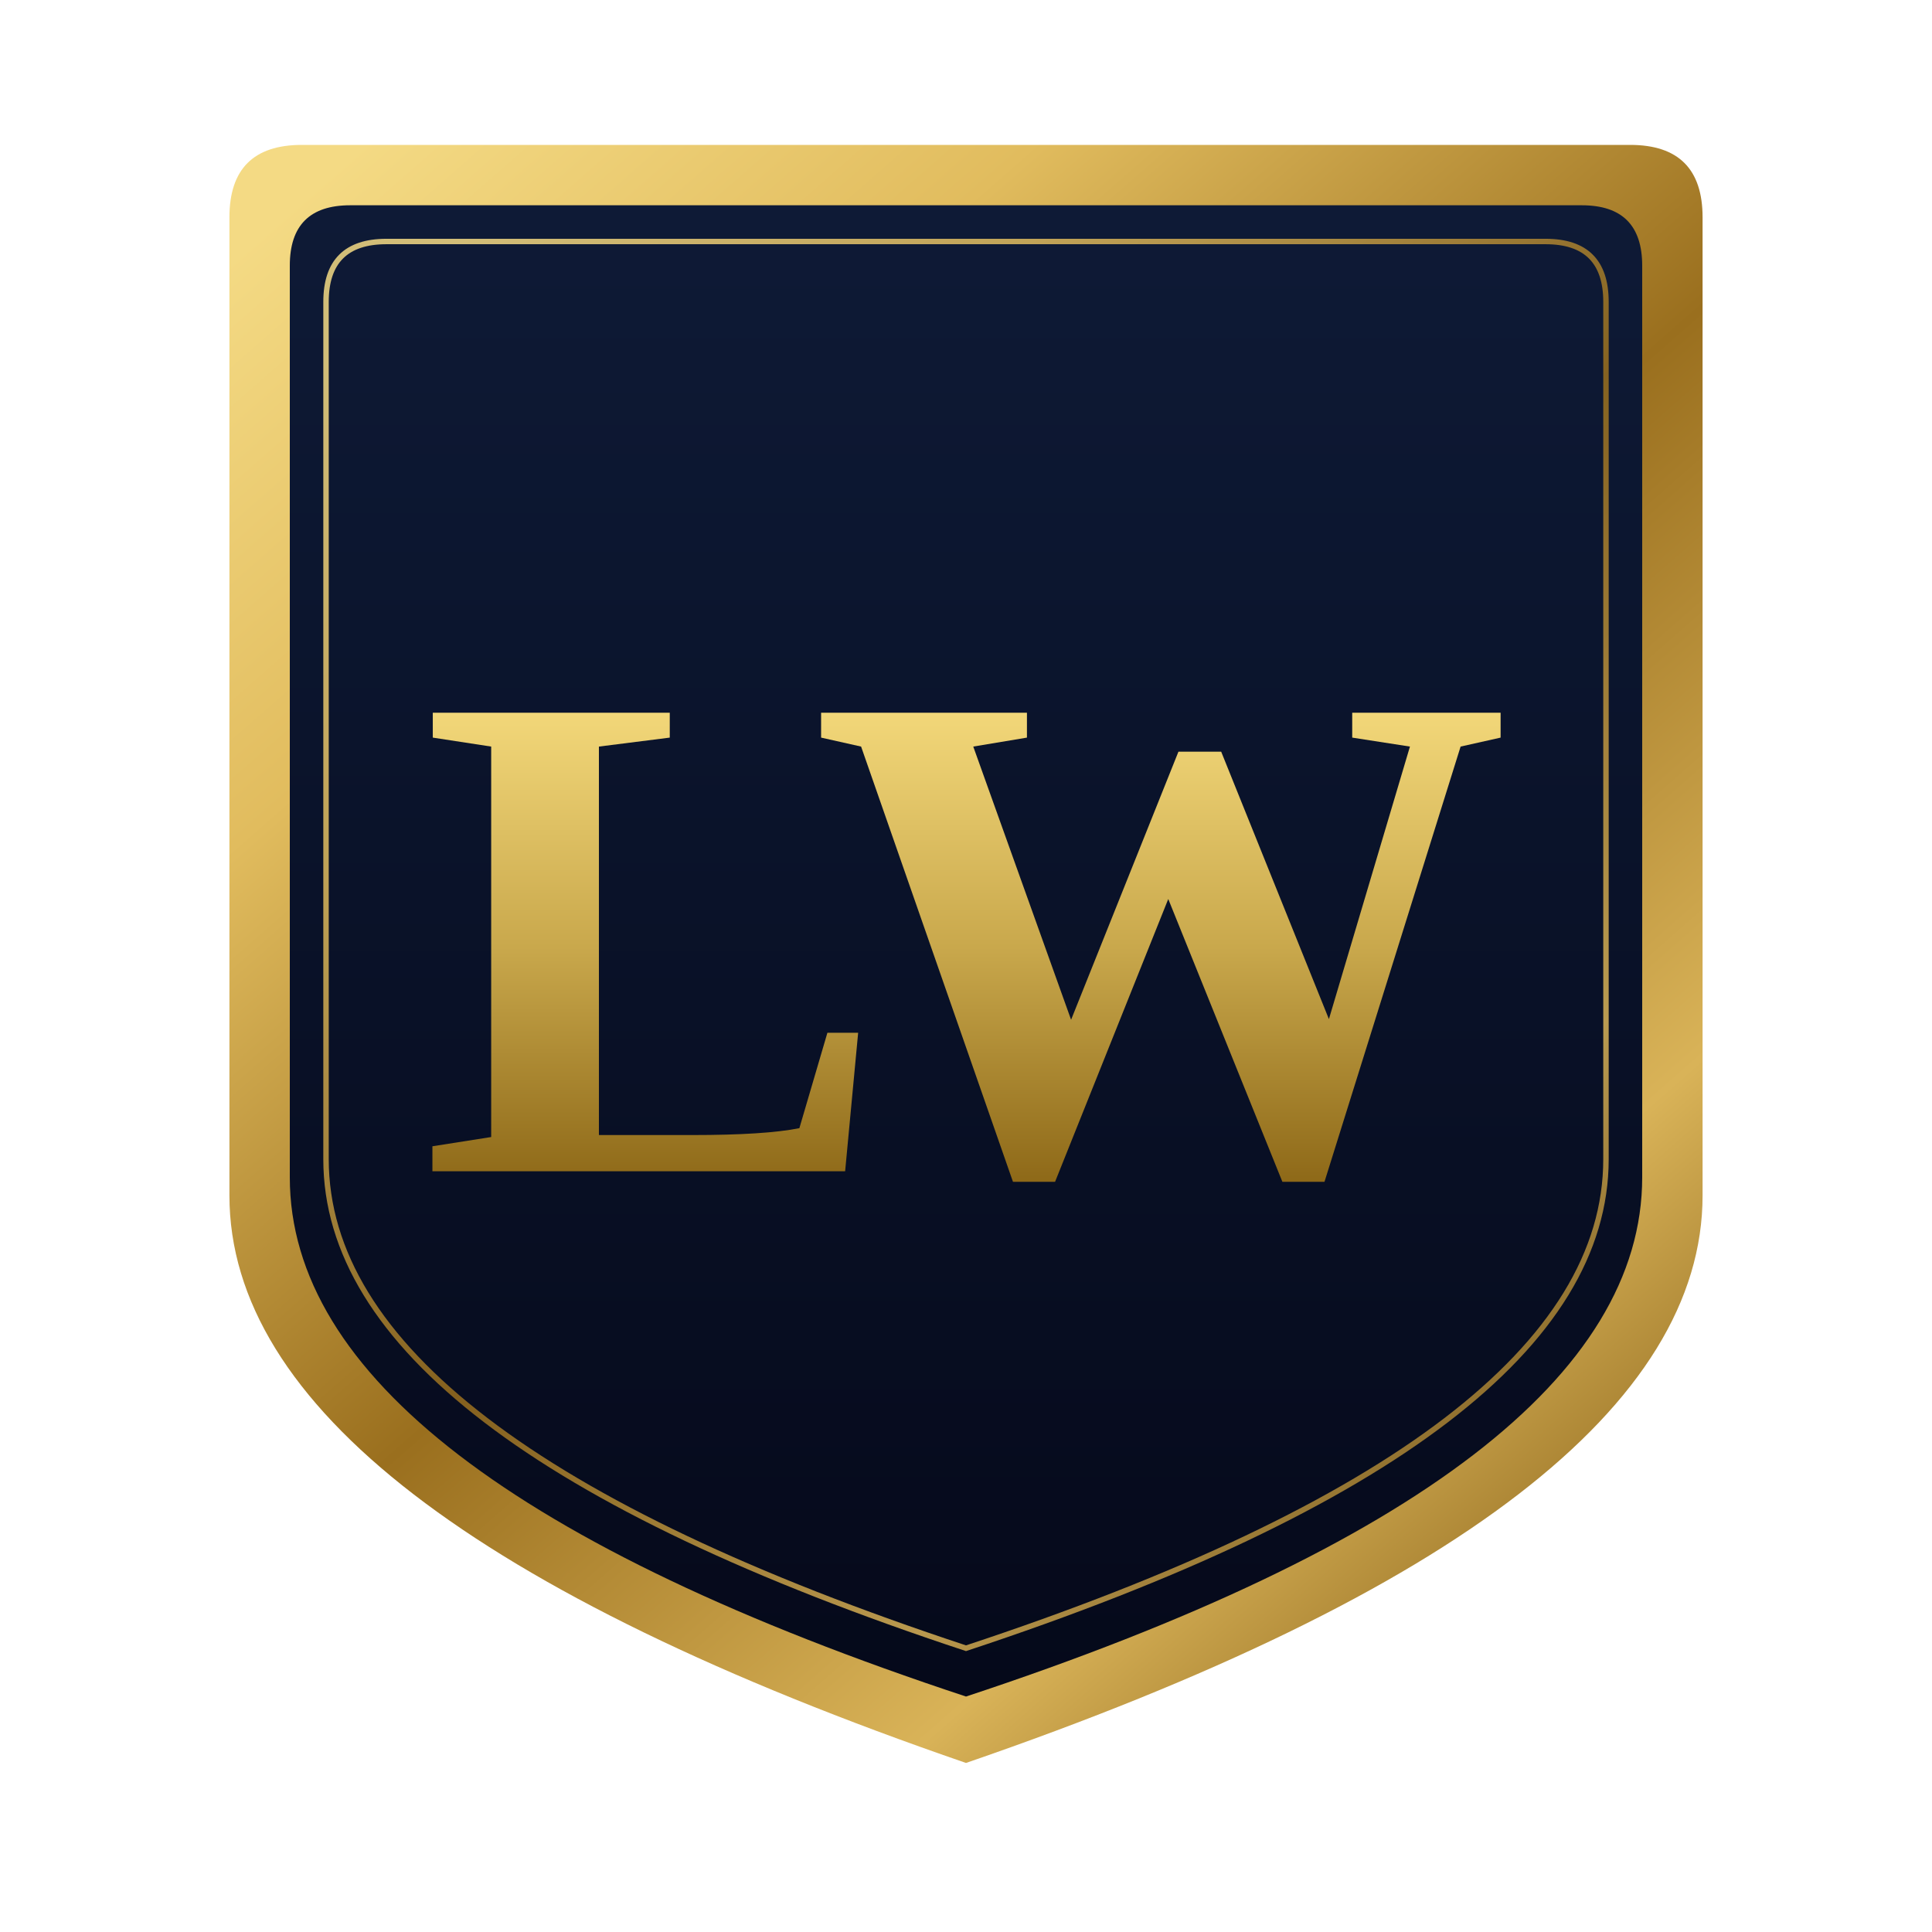
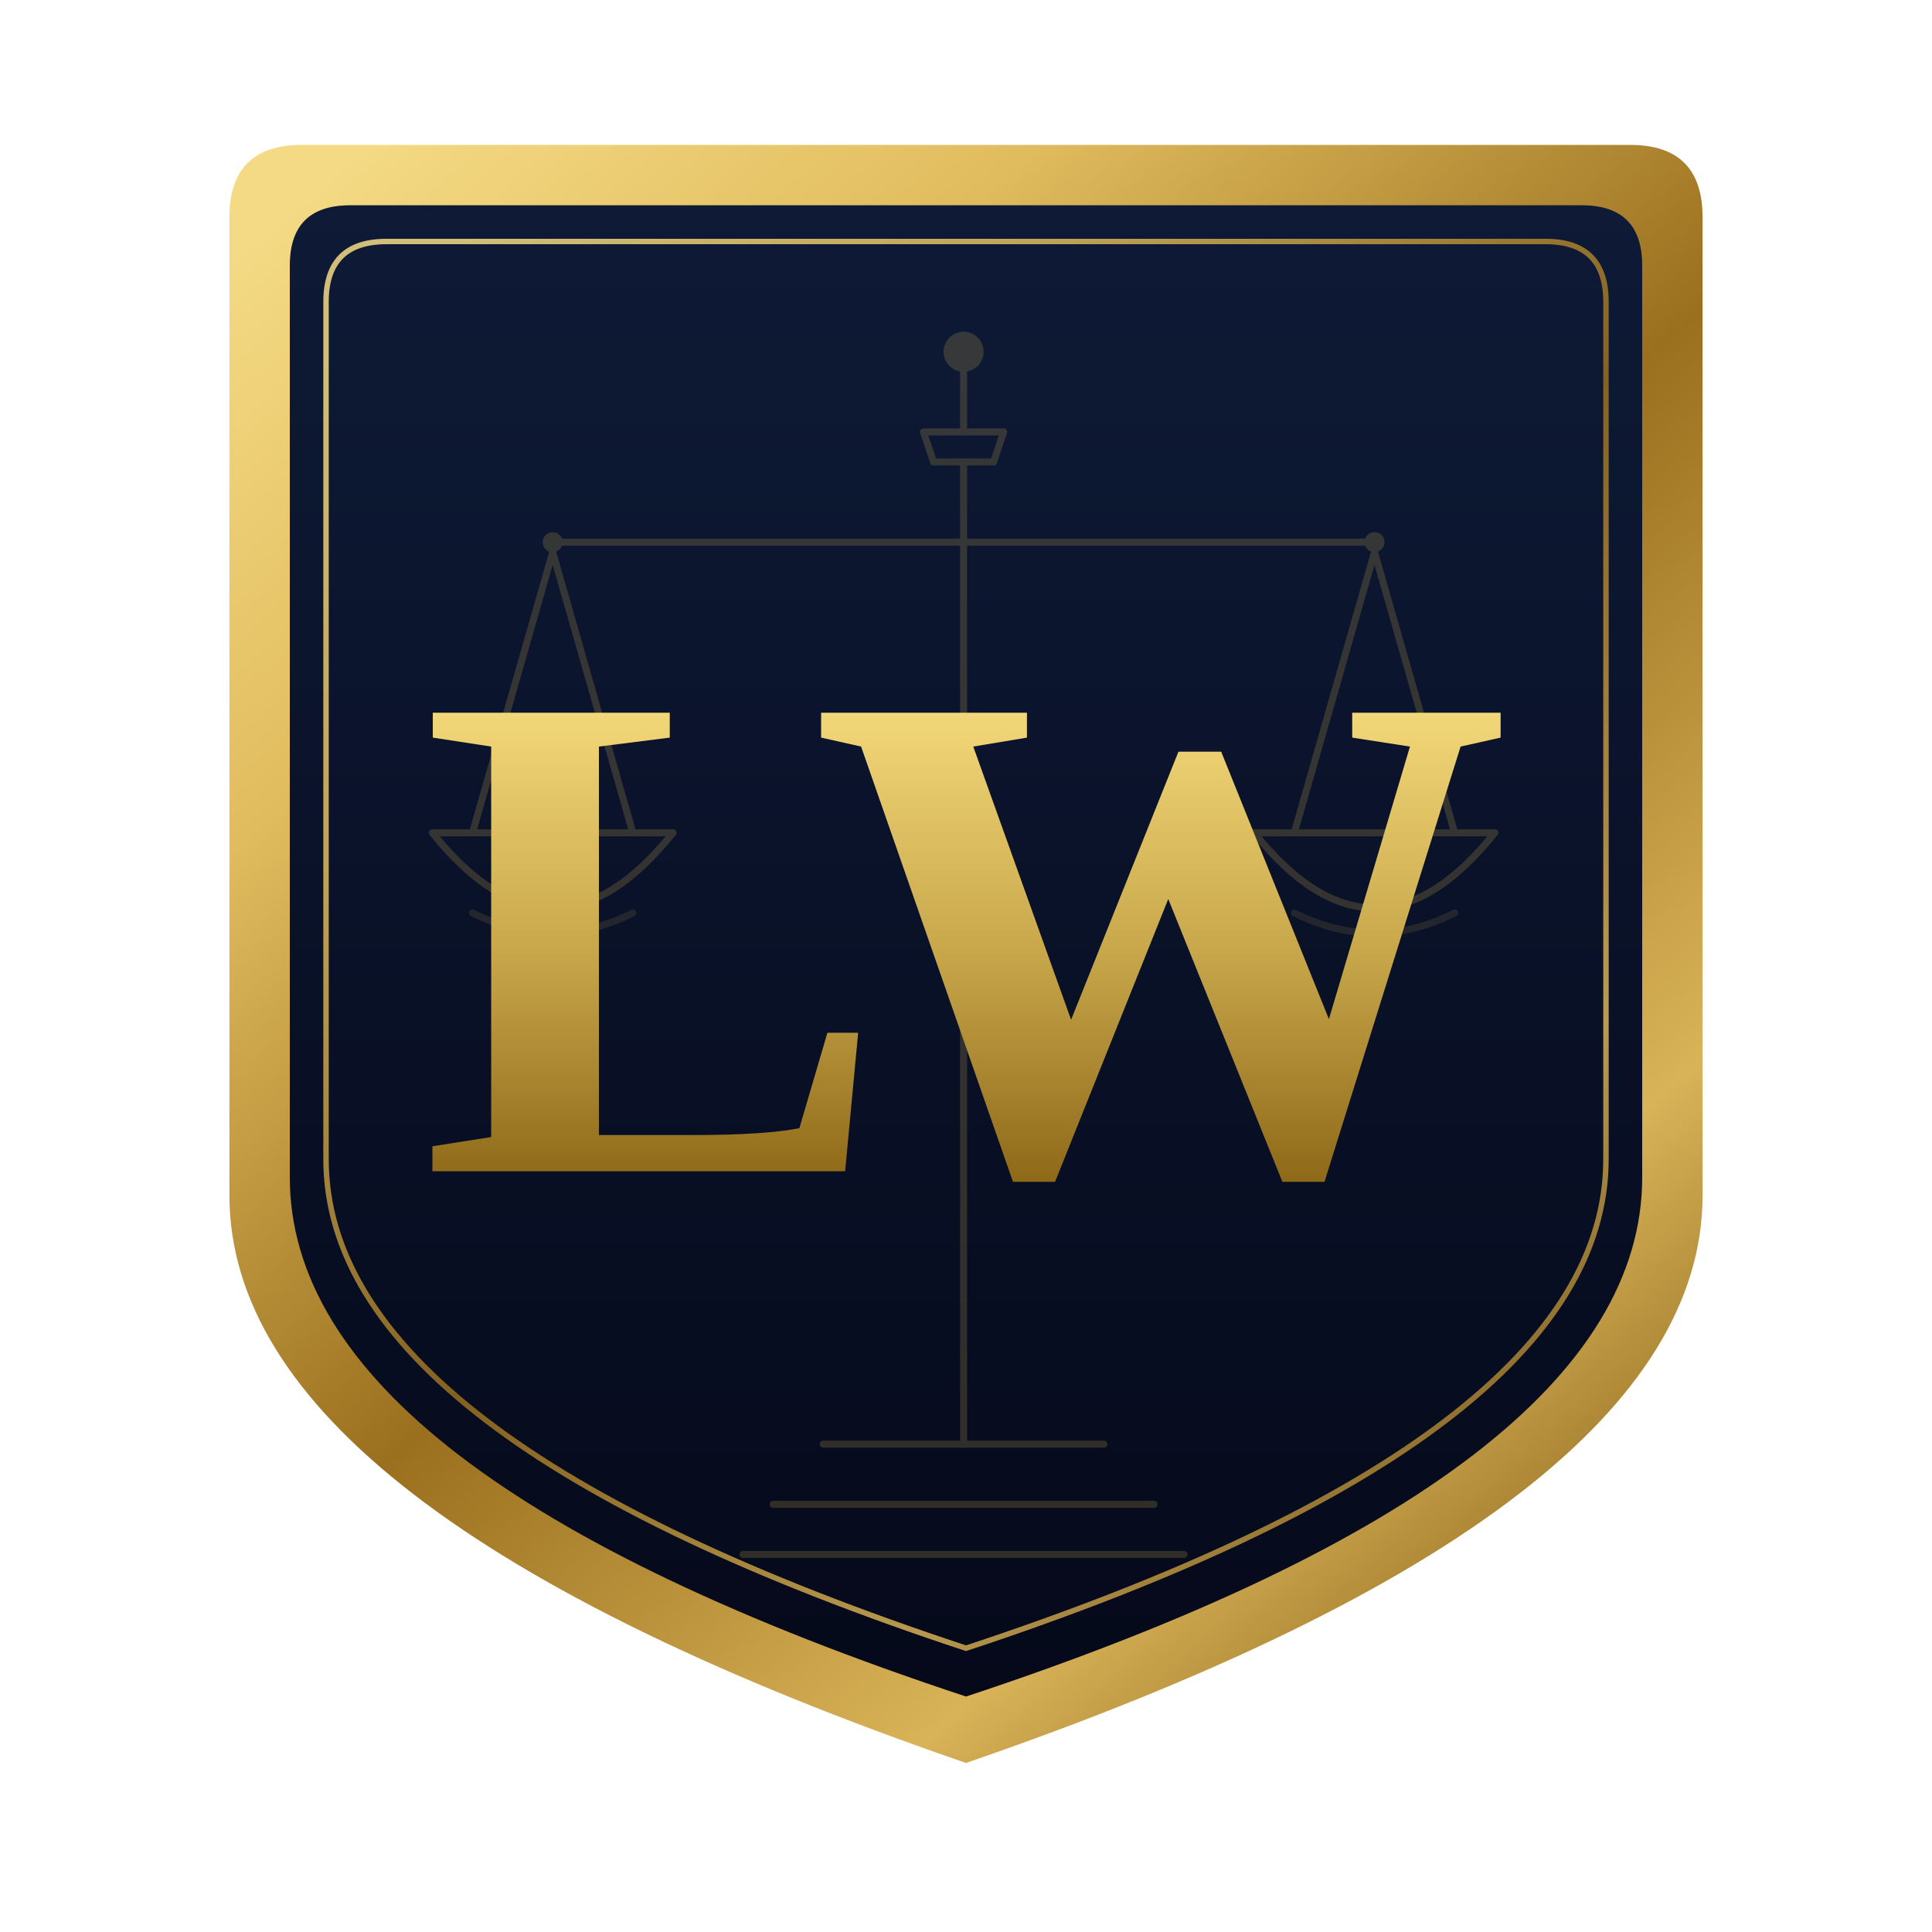
<svg xmlns="http://www.w3.org/2000/svg" viewBox="0 0 320 320">
  <defs>
    <linearGradient id="favRim" x1="10%" y1="0%" x2="90%" y2="100%">
      <stop offset="0%" stop-color="#F4DA84" />
      <stop offset="22%" stop-color="#E1BC5E" />
      <stop offset="50%" stop-color="#9A6F1E" />
      <stop offset="78%" stop-color="#D9B358" />
      <stop offset="100%" stop-color="#7E5710" />
    </linearGradient>
    <linearGradient id="favText" x1="0%" y1="0%" x2="0%" y2="100%">
      <stop offset="0%" stop-color="#F2D779" />
      <stop offset="50%" stop-color="#C9A84C" />
      <stop offset="100%" stop-color="#8E6918" />
    </linearGradient>
    <linearGradient id="favBody" x1="0%" y1="0%" x2="0%" y2="100%">
      <stop offset="0%" stop-color="#0e1a36" />
      <stop offset="100%" stop-color="#05091a" />
    </linearGradient>
  </defs>
  <path d="M 50 24 L 270 24 Q 282 24 282 36 L 282 198 Q 282 250 160 292 Q 38 250 38 198 L 38 36 Q 38 24 50 24 Z" fill="url(#favRim)" />
  <path d="M 58 34 L 262 34 Q 272 34 272 44 L 272 195 Q 272 244 160 281 Q 48 244 48 195 L 48 44 Q 48 34 58 34 Z" fill="url(#favBody)" />
  <path d="M 64 40 L 256 40 Q 266 40 266 50 L 266 192 Q 266 238 160 273 Q 54 238 54 192 L 54 50 Q 54 40 64 40 Z" fill="none" stroke="url(#favRim)" stroke-width="0.9" opacity="0.85" />
+   <g transform="translate(60 40) scale(0.83)" color="#c9a84c" stroke="currentColor" fill="none" stroke-width="1.4" stroke-linecap="round" stroke-linejoin="round" opacity="0.22">
+     <circle cx="120" cy="22" r="4" fill="currentColor" stroke="none" />
+     <line x1="120" y1="26" x2="120" y2="38" />
+     <path d="M112 38 L128 38 L126 44 L114 44 Z" />
+     <line x1="120" y1="44" x2="120" y2="222" />
+     <line x1="38" y1="60" x2="202" y2="60" />
+     <circle cx="38" cy="60" r="2" fill="currentColor" stroke="none" />
+     <circle cx="202" cy="60" r="2" fill="currentColor" stroke="none" />
+     <line x1="38" y1="62" x2="22" y2="118" />
+     <line x1="38" y1="62" x2="54" y2="118" />
+     <line x1="202" y1="62" x2="186" y2="118" />
+     <line x1="202" y1="62" x2="218" y2="118" />
+     <path d="M14 118 L62 118" />
+     <path d="M14 118 Q38 148 62 118" />
+     <path d="M22 134 Q38 142 54 134" opacity="0.6" />
+     <path d="M178 118 L226 118" />
+     <path d="M178 118 Q202 148 226 118" />
+     <path d="M186 134 Q202 142 218 134" opacity="0.6" />
+     <line x1="120" y1="222" x2="120" y2="240" />
+     <path d="M92 240 L148 240" />
+     <path d="M82 252 L158 252" />
+     <path d="M76 262 L164 262" />
+   </g>
  <text x="160" y="194" text-anchor="middle" font-family="Georgia, 'Times New Roman', serif" font-size="116" font-weight="700" fill="url(#favText)" letter-spacing="-2">LW</text>
</svg>
